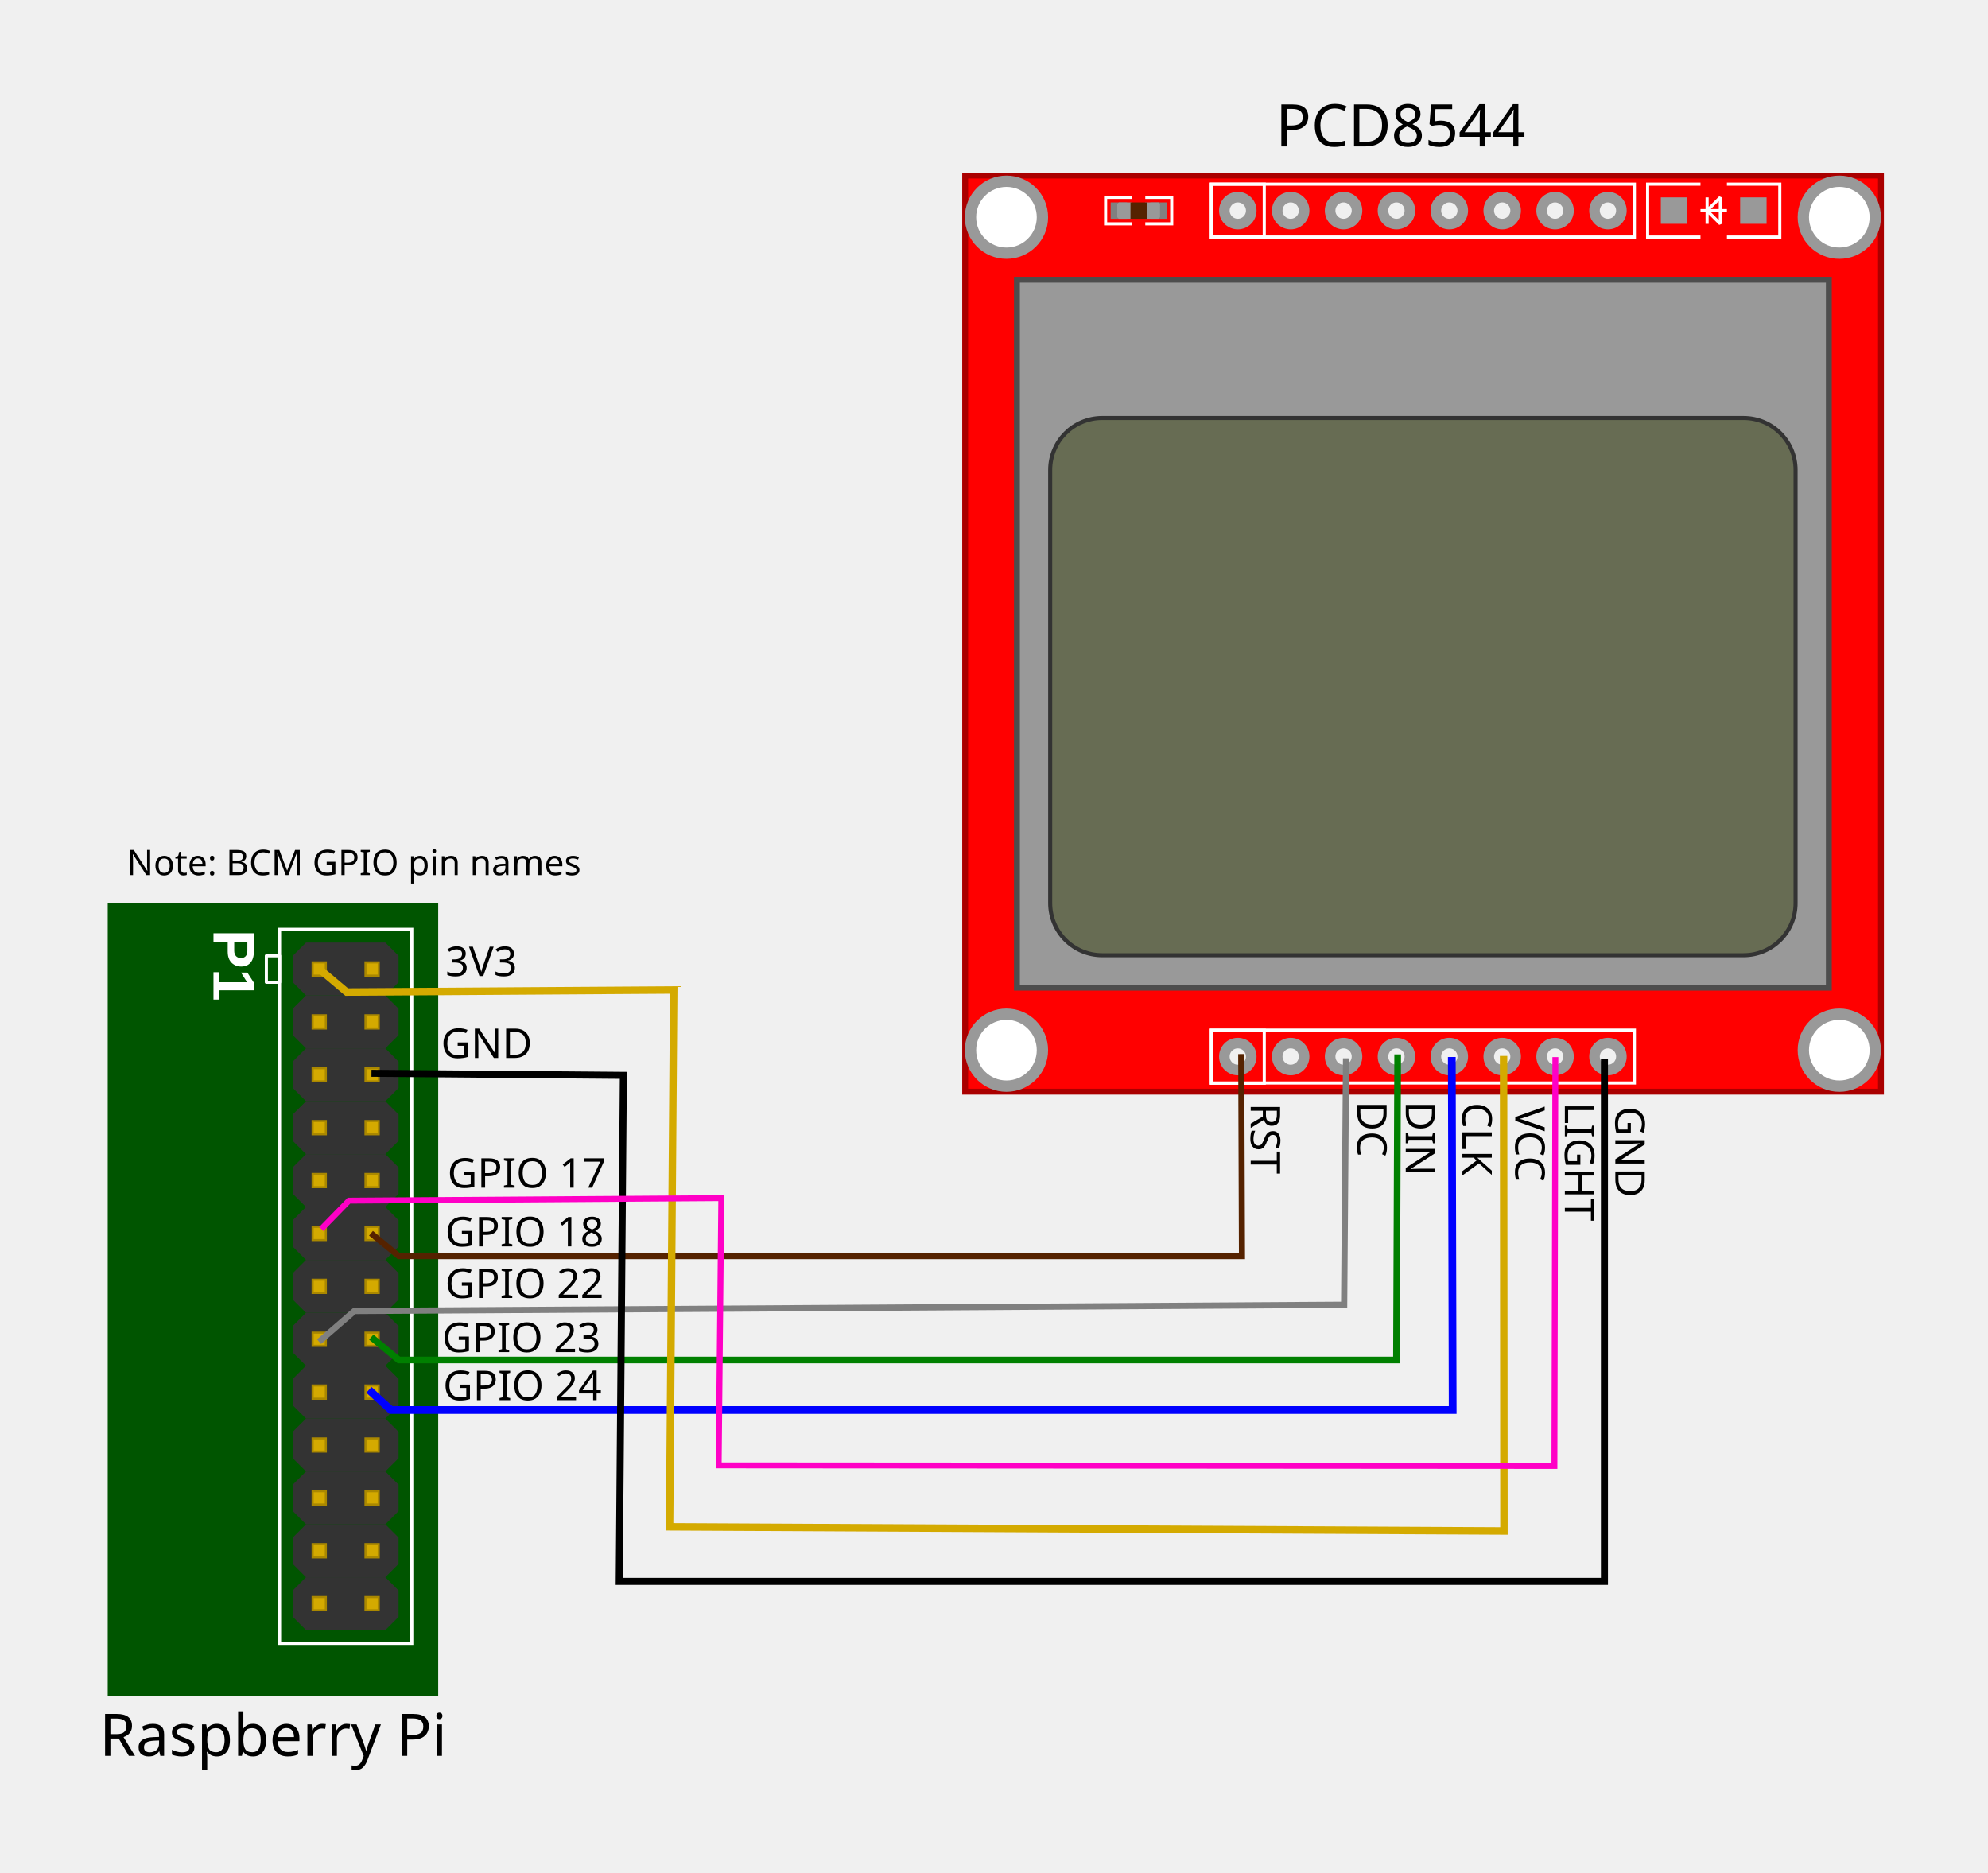
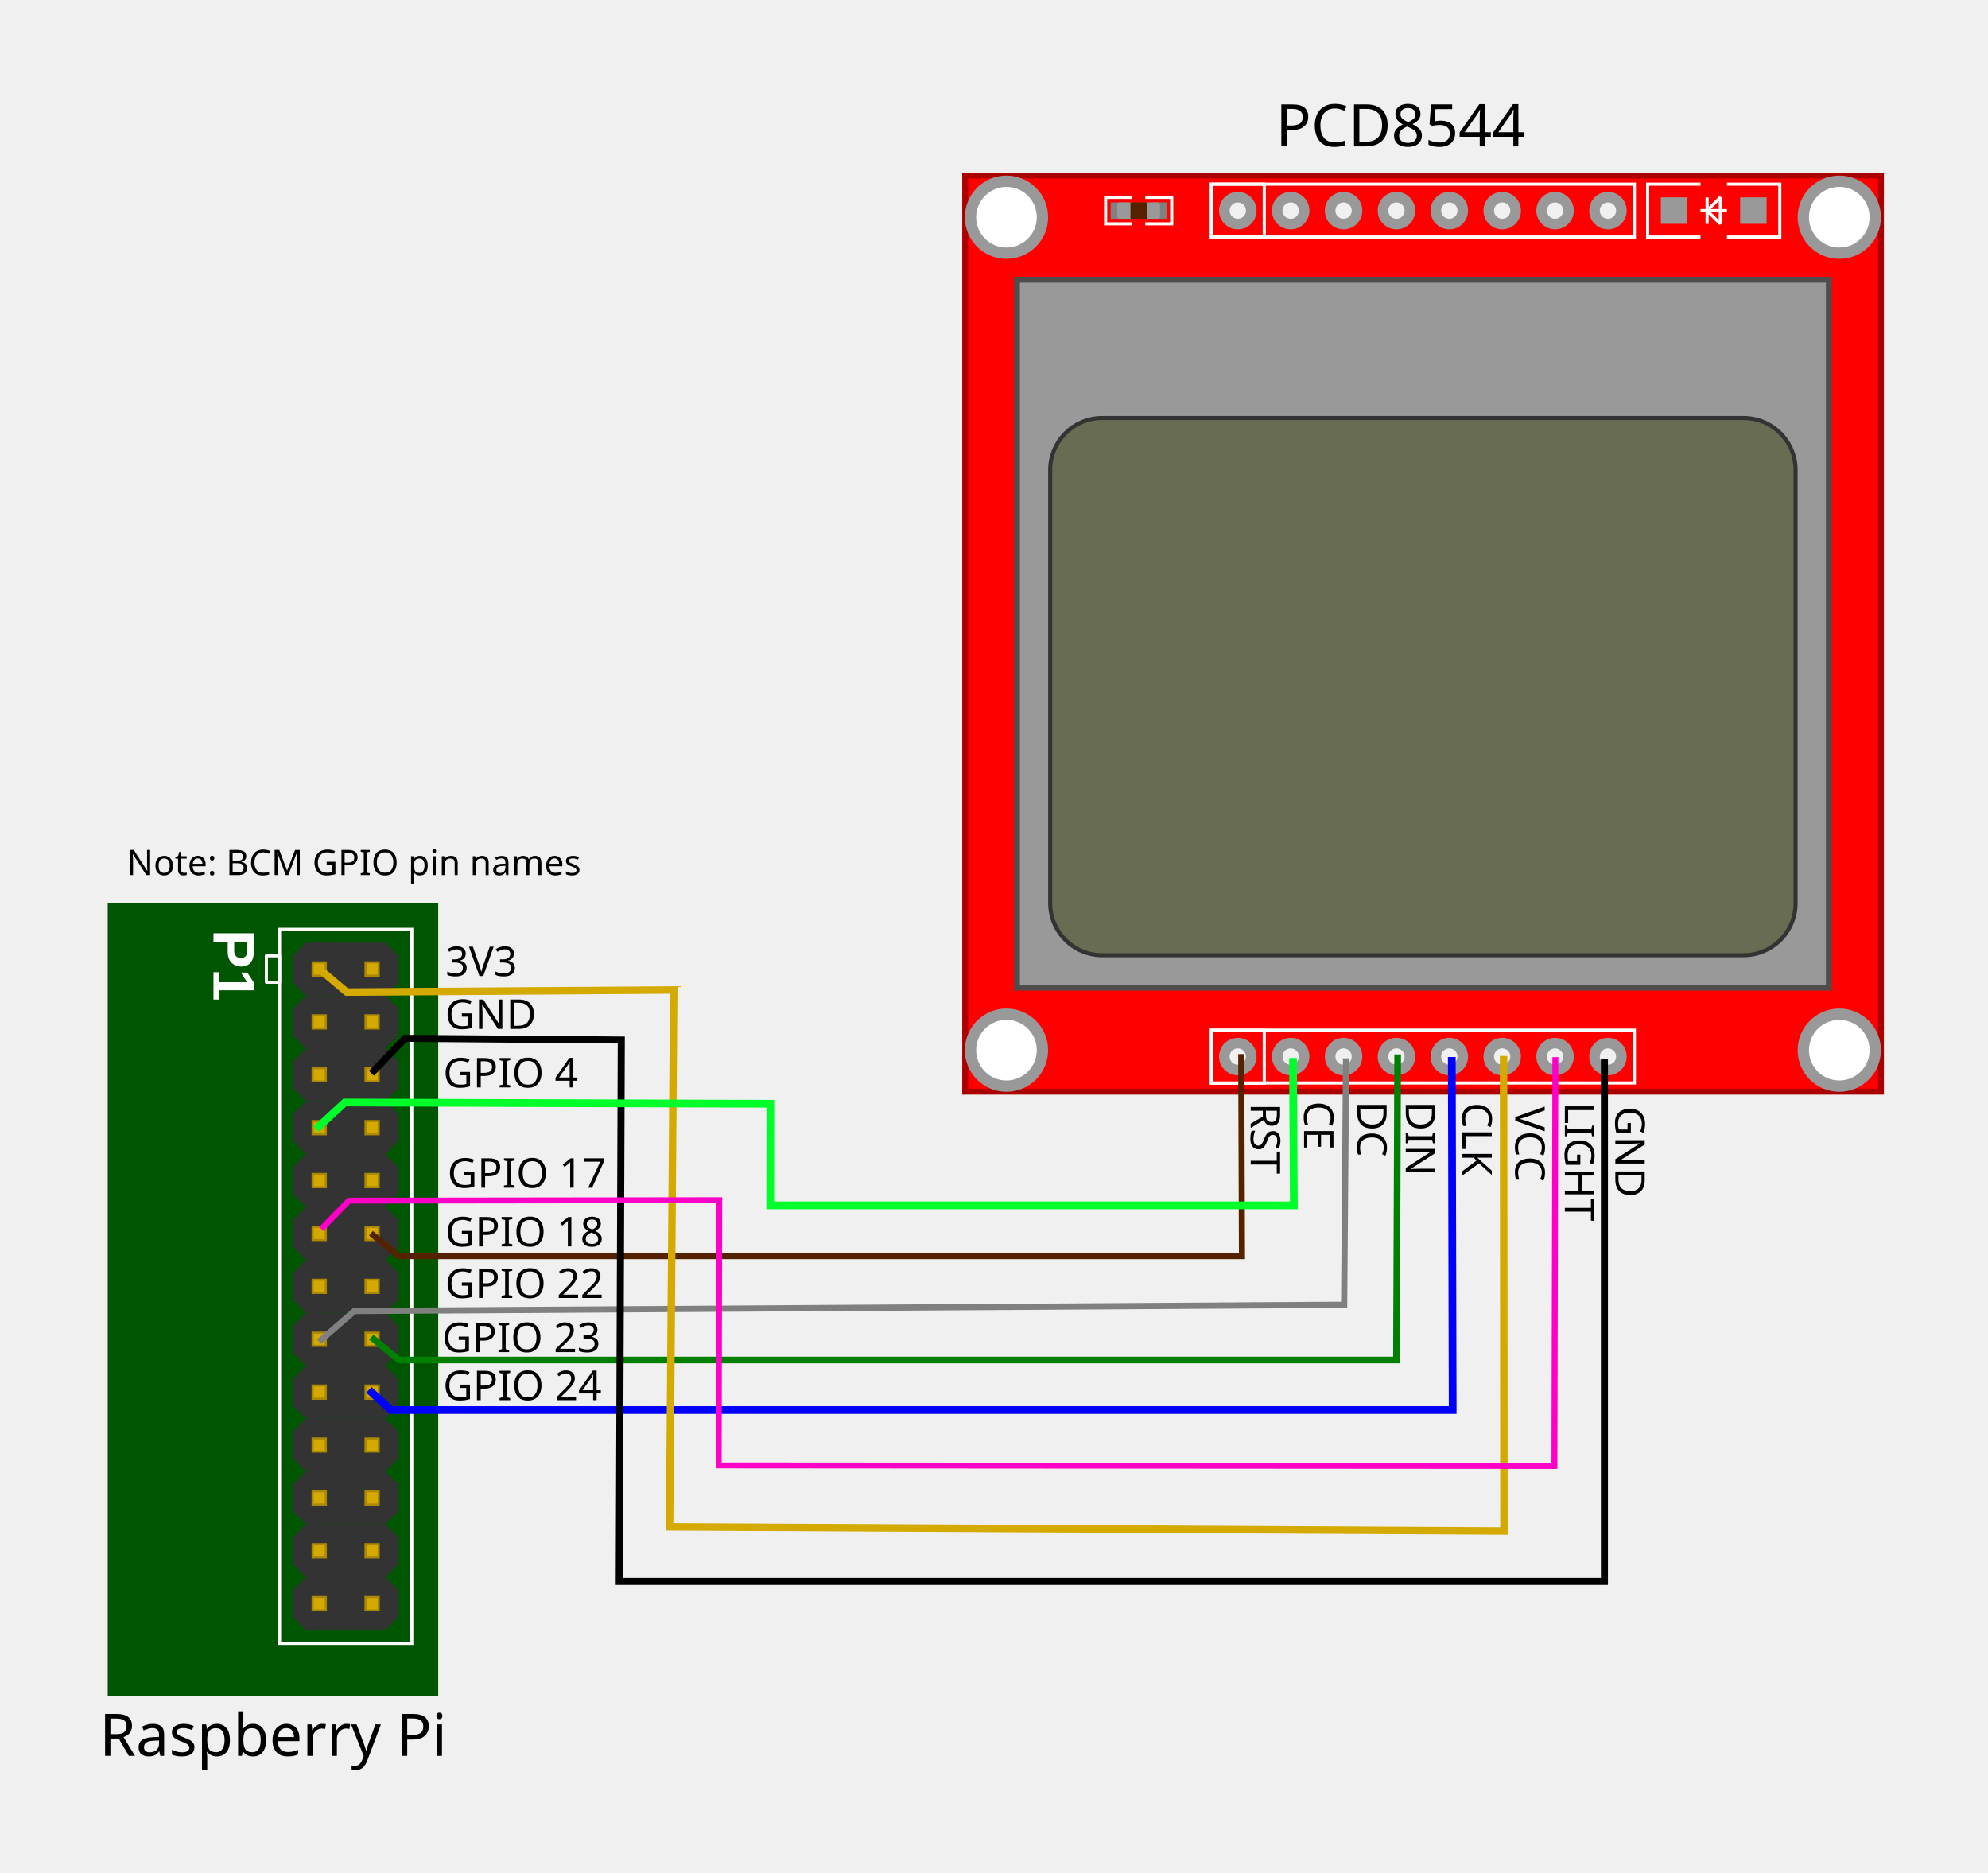
<svg xmlns="http://www.w3.org/2000/svg" version="1.1" id="svg2" height="318.627" width="338.364">
  <defs id="defs4" />
  <g id="layer1" transform="translate(-82.91509,102.5415)">
    <text xml:space="preserve" style="font-size:40px;font-style:normal;font-variant:normal;font-weight:normal;font-stretch:normal;line-height:125%;letter-spacing:0px;word-spacing:0px;fill:#000000;fill-opacity:1;stroke:none;font-family:Arial Unicode MS;-inkscape-font-specification:Arial Unicode MS" x="85.775" y="-340.825" id="text4442" transform="matrix(0,1,-1,0,0,0)">
      <tspan id="tspan4444" x="85.775" y="-340.825" style="font-size:7px">VCC</tspan>
    </text>
    <text xml:space="preserve" style="font-size:40px;font-style:normal;font-variant:normal;font-weight:normal;font-stretch:normal;line-height:125%;letter-spacing:0px;word-spacing:0px;fill:#000000;fill-opacity:1;stroke:none;font-family:Arial Unicode MS;-inkscape-font-specification:Arial Unicode MS" x="85.721" y="-357.851" id="text4442-7" transform="matrix(0,1,-1,0,0,0)">
      <tspan id="tspan4444-9" x="85.721" y="-357.851" style="font-size:7px">GND</tspan>
    </text>
    <text xml:space="preserve" style="font-size:40px;font-style:normal;font-variant:normal;font-weight:normal;font-stretch:normal;line-height:125%;letter-spacing:0px;word-spacing:0px;fill:#000000;fill-opacity:1;stroke:none;font-family:Arial Unicode MS;-inkscape-font-specification:Arial Unicode MS" x="85.061" y="-349.258" id="text4442-7-5" transform="matrix(0,1,-1,0,0,0)">
      <tspan id="tspan4444-9-4" x="85.061" y="-349.258" style="font-size:7px">LIGHT</tspan>
    </text>
    <text xml:space="preserve" style="font-size:40px;font-style:normal;font-variant:normal;font-weight:normal;font-stretch:normal;line-height:125%;letter-spacing:0px;word-spacing:0px;fill:#000000;fill-opacity:1;stroke:none;font-family:Arial Unicode MS;-inkscape-font-specification:Arial Unicode MS" x="85.169" y="-295.791" id="text4442-7-5-3" transform="matrix(0,1,-1,0,0,0)">
      <tspan id="tspan4444-9-4-1" x="85.169" y="-295.791" style="font-size:7px">RST</tspan>
    </text>
    <text xml:space="preserve" style="font-size:40px;font-style:normal;font-variant:normal;font-weight:normal;font-stretch:normal;line-height:125%;letter-spacing:0px;word-spacing:0px;fill:#000000;fill-opacity:1;stroke:none;font-family:Arial Unicode MS;-inkscape-font-specification:Arial Unicode MS" x="84.815" y="-313.923" id="text4442-7-5-3-2" transform="matrix(0,1,-1,0,0,0)">
      <tspan id="tspan4444-9-4-1-3" x="84.815" y="-313.923" style="font-size:7px">DC</tspan>
    </text>
    <text xml:space="preserve" style="font-size:40px;font-style:normal;font-variant:normal;font-weight:normal;font-stretch:normal;line-height:125%;letter-spacing:0px;word-spacing:0px;fill:#000000;fill-opacity:1;stroke:none;font-family:Arial Unicode MS;-inkscape-font-specification:Arial Unicode MS" x="84.815" y="-322.176" id="text4442-7-5-3-2-3" transform="matrix(0,1,-1,0,0,0)">
      <tspan id="tspan4444-9-4-1-3-4" x="84.815" y="-322.176" style="font-size:7px">DIN</tspan>
    </text>
    <text xml:space="preserve" style="font-size:40px;font-style:normal;font-variant:normal;font-weight:normal;font-stretch:normal;line-height:125%;letter-spacing:0px;word-spacing:0px;fill:#000000;fill-opacity:1;stroke:none;font-family:Arial Unicode MS;-inkscape-font-specification:Arial Unicode MS" x="85.061" y="-331.82" id="text4442-7-5-3-2-3-1" transform="matrix(0,1,-1,0,0,0)">
      <tspan x="85.061" y="-331.82" style="font-size:7px" id="tspan4572">CLK</tspan>
    </text>
    <g id="g3965" transform="translate(-51.75,6.75)">
      <rect transform="matrix(0,1,-1,0,0,0)" y="-209.25" x="44.362" height="56.25" width="135" id="rect3072" style="fill:#005500;fill-opacity:1;stroke:none" />
      <g id="g4515" transform="matrix(0,1,-1,0,346.4978,68.43586)">
        <path style="fill:#333333;fill-opacity:1;stroke:none" d="m 90.676,146.248 2.25,-2.25 4.5,0 2.25,2.25 0,13.5 -2.25,2.25 -4.5,0 -2.25,-2.25 z" id="rect3022-2" />
        <rect style="fill:#d4aa00;fill-opacity:1;stroke:#aa8800;stroke-width:0.354;stroke-miterlimit:4;stroke-dasharray:none" id="rect3045" width="2.25" height="2.25" x="94.051" y="147.373" />
        <rect style="fill:#d4aa00;fill-opacity:1;stroke:#aa8800;stroke-width:0.354;stroke-miterlimit:4;stroke-dasharray:none;display:inline" id="rect3045-3" width="2.25" height="2.25" x="94.051" y="156.373" />
        <path style="fill:#333333;fill-opacity:1;stroke:none" d="m 81.676,146.248 2.25,-2.25 4.5,0 2.25,2.25 0,13.5 -2.25,2.25 -4.5,0 -2.25,-2.25 z" id="rect3022-2-5" />
        <rect style="fill:#d4aa00;fill-opacity:1;stroke:#aa8800;stroke-width:0.354;stroke-miterlimit:4;stroke-dasharray:none" id="rect3045-76" width="2.25" height="2.25" x="85.051" y="147.373" />
        <rect style="fill:#d4aa00;fill-opacity:1;stroke:#aa8800;stroke-width:0.354;stroke-miterlimit:4;stroke-dasharray:none;display:inline" id="rect3045-3-1" width="2.25" height="2.25" x="85.051" y="156.373" />
        <path style="fill:#333333;fill-opacity:1;stroke:none" d="m 72.676,146.248 2.25,-2.25 4.5,0 2.25,2.25 0,13.5 -2.25,2.25 -4.5,0 -2.25,-2.25 z" id="rect3022-2-8" />
        <rect style="fill:#d4aa00;fill-opacity:1;stroke:#aa8800;stroke-width:0.354;stroke-miterlimit:4;stroke-dasharray:none" id="rect3045-92" width="2.25" height="2.25" x="76.051" y="147.373" />
        <rect style="fill:#d4aa00;fill-opacity:1;stroke:#aa8800;stroke-width:0.354;stroke-miterlimit:4;stroke-dasharray:none;display:inline" id="rect3045-3-7" width="2.25" height="2.25" x="76.051" y="156.373" />
        <path style="fill:#333333;fill-opacity:1;stroke:none" d="m 63.676,146.248 2.25,-2.25 4.5,0 2.25,2.25 0,13.5 -2.25,2.25 -4.5,0 -2.25,-2.25 z" id="rect3022-2-5-9" />
        <rect style="fill:#d4aa00;fill-opacity:1;stroke:#aa8800;stroke-width:0.354;stroke-miterlimit:4;stroke-dasharray:none" id="rect3045-76-5" width="2.25" height="2.25" x="67.051" y="147.373" />
        <rect style="fill:#d4aa00;fill-opacity:1;stroke:#aa8800;stroke-width:0.354;stroke-miterlimit:4;stroke-dasharray:none;display:inline" id="rect3045-3-1-4" width="2.25" height="2.25" x="67.051" y="156.373" />
        <path style="fill:#333333;fill-opacity:1;stroke:none" d="m 54.676,146.248 2.25,-2.25 4.5,0 2.25,2.25 0,13.5 -2.25,2.25 -4.5,0 -2.25,-2.25 z" id="rect3022-2-8-3" />
        <rect style="fill:#d4aa00;fill-opacity:1;stroke:#aa8800;stroke-width:0.354;stroke-miterlimit:4;stroke-dasharray:none" id="rect3045-92-1" width="2.25" height="2.25" x="58.051" y="147.373" />
        <rect style="fill:#d4aa00;fill-opacity:1;stroke:#aa8800;stroke-width:0.354;stroke-miterlimit:4;stroke-dasharray:none;display:inline" id="rect3045-3-7-2" width="2.25" height="2.25" x="58.051" y="156.373" />
        <path style="fill:#333333;fill-opacity:1;stroke:none" d="m 45.676,146.248 2.25,-2.25 4.5,0 2.25,2.25 0,13.5 -2.25,2.25 -4.5,0 -2.25,-2.25 z" id="rect3022-2-5-9-3" />
        <rect style="fill:#d4aa00;fill-opacity:1;stroke:#aa8800;stroke-width:0.354;stroke-miterlimit:4;stroke-dasharray:none" id="rect3045-76-5-3" width="2.25" height="2.25" x="49.051" y="147.373" />
        <rect style="fill:#d4aa00;fill-opacity:1;stroke:#aa8800;stroke-width:0.354;stroke-miterlimit:4;stroke-dasharray:none;display:inline" id="rect3045-3-1-4-4" width="2.25" height="2.25" x="49.051" y="156.373" />
        <path style="fill:#333333;fill-opacity:1;stroke:none" d="m 36.676,146.248 2.25,-2.25 4.5,0 2.25,2.25 0,13.5 -2.25,2.25 -4.5,0 -2.25,-2.25 z" id="rect3022-2-1" />
        <rect style="fill:#d4aa00;fill-opacity:1;stroke:#aa8800;stroke-width:0.354;stroke-miterlimit:4;stroke-dasharray:none" id="rect3045-13" width="2.25" height="2.25" x="40.051" y="147.373" />
        <rect style="fill:#d4aa00;fill-opacity:1;stroke:#aa8800;stroke-width:0.354;stroke-miterlimit:4;stroke-dasharray:none;display:inline" id="rect3045-3-8" width="2.25" height="2.25" x="40.051" y="156.373" />
        <path style="fill:#333333;fill-opacity:1;stroke:none" d="m 27.676,146.248 2.25,-2.25 4.5,0 2.25,2.25 0,13.5 -2.25,2.25 -4.5,0 -2.25,-2.25 z" id="rect3022-2-5-7" />
        <rect style="fill:#d4aa00;fill-opacity:1;stroke:#aa8800;stroke-width:0.354;stroke-miterlimit:4;stroke-dasharray:none" id="rect3045-76-4" width="2.25" height="2.25" x="31.051" y="147.373" />
        <rect style="fill:#d4aa00;fill-opacity:1;stroke:#aa8800;stroke-width:0.354;stroke-miterlimit:4;stroke-dasharray:none;display:inline" id="rect3045-3-1-2" width="2.25" height="2.25" x="31.051" y="156.373" />
        <path style="fill:#333333;fill-opacity:1;stroke:none" d="m 18.676,146.248 2.25,-2.25 4.5,0 2.25,2.25 0,13.5 -2.25,2.25 -4.5,0 -2.25,-2.25 z" id="rect3022-2-8-7" />
        <rect style="fill:#d4aa00;fill-opacity:1;stroke:#aa8800;stroke-width:0.354;stroke-miterlimit:4;stroke-dasharray:none" id="rect3045-92-7" width="2.25" height="2.25" x="22.051" y="147.373" />
        <rect style="fill:#d4aa00;fill-opacity:1;stroke:#aa8800;stroke-width:0.354;stroke-miterlimit:4;stroke-dasharray:none;display:inline" id="rect3045-3-7-9" width="2.25" height="2.25" x="22.051" y="156.373" />
        <path style="fill:#333333;fill-opacity:1;stroke:none" d="m 9.676,146.248 2.25,-2.25 4.5,0 2.25,2.25 0,13.5 -2.25,2.25 -4.5,0 -2.25,-2.25 z" id="rect3022-2-5-9-31" />
        <rect style="fill:#d4aa00;fill-opacity:1;stroke:#aa8800;stroke-width:0.354;stroke-miterlimit:4;stroke-dasharray:none" id="rect3045-76-5-9" width="2.25" height="2.25" x="13.051" y="147.373" />
        <rect style="fill:#d4aa00;fill-opacity:1;stroke:#aa8800;stroke-width:0.354;stroke-miterlimit:4;stroke-dasharray:none;display:inline" id="rect3045-3-1-4-8" width="2.25" height="2.25" x="13.051" y="156.373" />
        <path style="fill:#333333;fill-opacity:1;stroke:none" d="m 0.676,146.248 2.25,-2.25 4.5,0 2.25,2.25 0,13.5 -2.25,2.25 -4.5,0 -2.25,-2.25 z" id="rect3022-2-8-3-6" />
        <rect style="fill:#d4aa00;fill-opacity:1;stroke:#aa8800;stroke-width:0.354;stroke-miterlimit:4;stroke-dasharray:none" id="rect3045-92-1-5" width="2.25" height="2.25" x="4.051" y="147.373" />
        <rect style="fill:#d4aa00;fill-opacity:1;stroke:#aa8800;stroke-width:0.354;stroke-miterlimit:4;stroke-dasharray:none;display:inline" id="rect3045-3-7-2-0" width="2.25" height="2.25" x="4.051" y="156.373" />
        <path style="fill:#333333;fill-opacity:1;stroke:none" d="m -8.324,146.248 2.25,-2.25 4.5,0 2.25,2.25 0,13.5 -2.25,2.25 -4.5,0 -2.25,-2.25 z" id="rect3022-2-5-9-3-2" />
        <rect style="fill:#d4aa00;fill-opacity:1;stroke:#aa8800;stroke-width:0.354;stroke-miterlimit:4;stroke-dasharray:none" id="rect3045-76-5-3-8" width="2.25" height="2.25" x="-4.949" y="147.373" />
        <rect style="fill:#d4aa00;fill-opacity:1;stroke:#aa8800;stroke-width:0.354;stroke-miterlimit:4;stroke-dasharray:none;display:inline" id="rect3045-3-1-4-4-6" width="2.25" height="2.25" x="-4.949" y="156.373" />
        <path style="fill:#333333;fill-opacity:1;stroke:none" d="m -17.324,146.248 2.25,-2.25 4.5,0 2.25,2.25 0,13.5 -2.25,2.25 -4.5,0 -2.25,-2.25 z" id="rect3022-2-5-9-3-2-2" />
        <rect style="fill:#d4aa00;fill-opacity:1;stroke:#aa8800;stroke-width:0.354;stroke-miterlimit:4;stroke-dasharray:none" id="rect3045-76-5-3-8-4" width="2.25" height="2.25" x="-13.949" y="147.373" />
        <rect style="fill:#d4aa00;fill-opacity:1;stroke:#aa8800;stroke-width:0.354;stroke-miterlimit:4;stroke-dasharray:none;display:inline" id="rect3045-3-1-4-4-6-8" width="2.25" height="2.25" x="-13.949" y="156.373" />
      </g>
      <rect y="48.862" x="182.25" height="121.5" width="22.5" id="rect3078" style="fill:none;stroke:#ffffff;stroke-width:0.531;stroke-miterlimit:4;stroke-dasharray:none" />
      <rect y="53.362" x="180" height="4.5" width="2.25" id="rect3848" style="fill:none;stroke:#ffffff;stroke-width:0.531;stroke-linecap:round;stroke-linejoin:round;stroke-miterlimit:4;stroke-opacity:1;stroke-dasharray:none;stroke-dashoffset:0" />
      <text transform="matrix(0,1,-1,0,0,0)" id="text3850" y="-171" x="48.862" style="font-size:40px;font-style:normal;font-variant:normal;font-weight:normal;font-stretch:normal;line-height:125%;letter-spacing:0px;word-spacing:0px;fill:#ffffff;fill-opacity:1;stroke:none;font-family:Arial Unicode MS;-inkscape-font-specification:Arial Unicode MS" xml:space="preserve">
        <tspan style="font-size:10px;font-style:normal;font-variant:normal;font-weight:bold;font-stretch:normal;font-family:Arial;-inkscape-font-specification:Arial Bold" y="-171" x="48.862" id="tspan3852">P1</tspan>
      </text>
    </g>
    <g id="g4368" transform="translate(32.59375,-113.3125)">
      <path id="rect3963" d="m 214.594,40.643 0,155.906 155.875,0 0,-155.906 -155.875,0 z m 7.062,0.969 c 3.381,0 6.125,2.744 6.125,6.125 0,3.381 -2.744,6.125 -6.125,6.125 -3.381,0 -6.125,-2.744 -6.125,-6.125 0,-3.381 2.744,-6.125 6.125,-6.125 z m 141.75,0 c 3.381,0 6.125,2.744 6.125,6.125 0,3.381 -2.744,6.125 -6.125,6.125 -3.381,0 -6.125,-2.744 -6.125,-6.125 0,-3.381 2.744,-6.125 6.125,-6.125 z m -102.375,2.688 c 1.264,0 2.281,1.049 2.281,2.312 0,1.264 -1.018,2.281 -2.281,2.281 -1.264,0 -2.281,-1.018 -2.281,-2.281 0,-1.264 1.018,-2.312 2.281,-2.312 z m 9,0 c 1.264,0 2.281,1.049 2.281,2.312 0,1.264 -1.018,2.281 -2.281,2.281 -1.264,0 -2.281,-1.018 -2.281,-2.281 0,-1.264 1.018,-2.312 2.281,-2.312 z m 9,0 c 1.264,0 2.281,1.049 2.281,2.312 0,1.264 -1.018,2.281 -2.281,2.281 -1.264,0 -2.281,-1.018 -2.281,-2.281 0,-1.264 1.018,-2.312 2.281,-2.312 z m 9,0 c 1.264,0 2.281,1.049 2.281,2.312 0,1.264 -1.018,2.281 -2.281,2.281 -1.264,0 -2.281,-1.018 -2.281,-2.281 0,-1.264 1.018,-2.312 2.281,-2.312 z m 9,0 c 1.264,0 2.281,1.049 2.281,2.312 0,1.264 -1.018,2.281 -2.281,2.281 -1.264,0 -2.281,-1.018 -2.281,-2.281 0,-1.264 1.018,-2.312 2.281,-2.312 z m 9,0 c 1.264,0 2.281,1.049 2.281,2.312 0,1.264 -1.018,2.281 -2.281,2.281 -1.264,0 -2.281,-1.018 -2.281,-2.281 0,-1.264 1.018,-2.312 2.281,-2.312 z m 9,0 c 1.264,0 2.281,1.049 2.281,2.312 0,1.264 -1.018,2.281 -2.281,2.281 -1.264,0 -2.281,-1.018 -2.281,-2.281 0,-1.264 1.018,-2.312 2.281,-2.312 z m 9,0 c 1.264,0 2.281,1.049 2.281,2.312 0,1.264 -1.018,2.281 -2.281,2.281 -1.264,0 -2.281,-1.018 -2.281,-2.281 0,-1.264 1.018,-2.312 2.281,-2.312 z m -102.375,139.062 c 3.381,0 6.125,2.744 6.125,6.125 0,3.381 -2.744,6.125 -6.125,6.125 -3.381,0 -6.125,-2.744 -6.125,-6.125 0,-3.381 2.744,-6.125 6.125,-6.125 z m 141.75,0 c 3.381,0 6.125,2.744 6.125,6.125 0,3.381 -2.744,6.125 -6.125,6.125 -3.381,0 -6.125,-2.744 -6.125,-6.125 0,-3.381 2.744,-6.125 6.125,-6.125 z m -102.375,4.906 c 1.264,0 2.281,1.018 2.281,2.281 0,1.264 -1.018,2.312 -2.281,2.312 -1.264,0 -2.281,-1.049 -2.281,-2.312 0,-1.264 1.018,-2.281 2.281,-2.281 z m 9,0 c 1.264,0 2.281,1.018 2.281,2.281 0,1.264 -1.018,2.312 -2.281,2.312 -1.264,0 -2.281,-1.049 -2.281,-2.312 0,-1.264 1.018,-2.281 2.281,-2.281 z m 9,0 c 1.264,0 2.281,1.018 2.281,2.281 0,1.264 -1.018,2.312 -2.281,2.312 -1.264,0 -2.281,-1.049 -2.281,-2.312 0,-1.264 1.018,-2.281 2.281,-2.281 z m 9,0 c 1.264,0 2.281,1.018 2.281,2.281 0,1.264 -1.018,2.312 -2.281,2.312 -1.264,0 -2.281,-1.049 -2.281,-2.312 0,-1.264 1.018,-2.281 2.281,-2.281 z m 9,0 c 1.264,0 2.281,1.018 2.281,2.281 0,1.264 -1.018,2.312 -2.281,2.312 -1.264,0 -2.281,-1.049 -2.281,-2.312 0,-1.264 1.018,-2.281 2.281,-2.281 z m 9,0 c 1.264,0 2.281,1.018 2.281,2.281 0,1.264 -1.018,2.312 -2.281,2.312 -1.264,0 -2.281,-1.049 -2.281,-2.312 0,-1.264 1.018,-2.281 2.281,-2.281 z m 9,0 c 1.264,0 2.281,1.018 2.281,2.281 0,1.264 -1.018,2.312 -2.281,2.312 -1.264,0 -2.281,-1.049 -2.281,-2.312 0,-1.264 1.018,-2.281 2.281,-2.281 z m 9,0 c 1.264,0 2.281,1.018 2.281,2.281 0,1.264 -1.018,2.312 -2.281,2.312 -1.264,0 -2.281,-1.049 -2.281,-2.312 0,-1.264 1.018,-2.281 2.281,-2.281 z" style="fill:#ff0000;stroke:#aa0000" />
      <path transform="matrix(1.016949,0,0,1.016949,0.1525559,-5.366311)" d="m 258.75,51.112 c 0,1.243 -1.007,2.25 -2.25,2.25 -1.243,0 -2.25,-1.007 -2.25,-2.25 0,-1.243 1.007,-2.25 2.25,-2.25 1.243,0 2.25,1.007 2.25,2.25 z" id="path3858" style="fill:none;stroke:#999999;stroke-width:1.772;stroke-linecap:round;stroke-linejoin:round;stroke-miterlimit:4;stroke-opacity:1;stroke-dasharray:none;stroke-dashoffset:0" />
      <path transform="matrix(1.016949,0,0,1.016949,9.152556,-5.366311)" d="m 258.75,51.112 c 0,1.243 -1.007,2.25 -2.25,2.25 -1.243,0 -2.25,-1.007 -2.25,-2.25 0,-1.243 1.007,-2.25 2.25,-2.25 1.243,0 2.25,1.007 2.25,2.25 z" id="path3858-7" style="fill:none;stroke:#999999;stroke-width:1.772;stroke-linecap:round;stroke-linejoin:round;stroke-miterlimit:4;stroke-opacity:1;stroke-dasharray:none;stroke-dashoffset:0" />
      <path transform="matrix(1.016949,0,0,1.016949,18.15256,-5.366311)" d="m 258.75,51.112 c 0,1.243 -1.007,2.25 -2.25,2.25 -1.243,0 -2.25,-1.007 -2.25,-2.25 0,-1.243 1.007,-2.25 2.25,-2.25 1.243,0 2.25,1.007 2.25,2.25 z" id="path3858-7-4" style="fill:none;stroke:#999999;stroke-width:1.772;stroke-linecap:round;stroke-linejoin:round;stroke-miterlimit:4;stroke-opacity:1;stroke-dasharray:none;stroke-dashoffset:0" />
      <path transform="matrix(1.016949,0,0,1.016949,27.15256,-5.366311)" d="m 258.75,51.112 c 0,1.243 -1.007,2.25 -2.25,2.25 -1.243,0 -2.25,-1.007 -2.25,-2.25 0,-1.243 1.007,-2.25 2.25,-2.25 1.243,0 2.25,1.007 2.25,2.25 z" id="path3858-7-0" style="fill:none;stroke:#999999;stroke-width:1.772;stroke-linecap:round;stroke-linejoin:round;stroke-miterlimit:4;stroke-opacity:1;stroke-dasharray:none;stroke-dashoffset:0" />
      <path transform="matrix(1.016949,0,0,1.016949,36.15256,-5.366311)" d="m 258.75,51.112 c 0,1.243 -1.007,2.25 -2.25,2.25 -1.243,0 -2.25,-1.007 -2.25,-2.25 0,-1.243 1.007,-2.25 2.25,-2.25 1.243,0 2.25,1.007 2.25,2.25 z" id="path3858-9" style="fill:none;stroke:#999999;stroke-width:1.772;stroke-linecap:round;stroke-linejoin:round;stroke-miterlimit:4;stroke-opacity:1;stroke-dasharray:none;stroke-dashoffset:0" />
      <path transform="matrix(1.016949,0,0,1.016949,45.15256,-5.366311)" d="m 258.75,51.112 c 0,1.243 -1.007,2.25 -2.25,2.25 -1.243,0 -2.25,-1.007 -2.25,-2.25 0,-1.243 1.007,-2.25 2.25,-2.25 1.243,0 2.25,1.007 2.25,2.25 z" id="path3858-7-48" style="fill:none;stroke:#999999;stroke-width:1.772;stroke-linecap:round;stroke-linejoin:round;stroke-miterlimit:4;stroke-opacity:1;stroke-dasharray:none;stroke-dashoffset:0" />
      <path transform="matrix(1.016949,0,0,1.016949,54.15256,-5.366311)" d="m 258.75,51.112 c 0,1.243 -1.007,2.25 -2.25,2.25 -1.243,0 -2.25,-1.007 -2.25,-2.25 0,-1.243 1.007,-2.25 2.25,-2.25 1.243,0 2.25,1.007 2.25,2.25 z" id="path3858-7-4-8" style="fill:none;stroke:#999999;stroke-width:1.772;stroke-linecap:round;stroke-linejoin:round;stroke-miterlimit:4;stroke-opacity:1;stroke-dasharray:none;stroke-dashoffset:0" />
      <path transform="matrix(1.016949,0,0,1.016949,63.15256,-5.366311)" d="m 258.75,51.112 c 0,1.243 -1.007,2.25 -2.25,2.25 -1.243,0 -2.25,-1.007 -2.25,-2.25 0,-1.243 1.007,-2.25 2.25,-2.25 1.243,0 2.25,1.007 2.25,2.25 z" id="path3858-7-0-2" style="fill:none;stroke:#999999;stroke-width:1.772;stroke-linecap:round;stroke-linejoin:round;stroke-miterlimit:4;stroke-opacity:1;stroke-dasharray:none;stroke-dashoffset:0" />
      <rect y="42.112" x="256.5" height="9" width="72" id="rect3959" style="fill:none;stroke:#ffffff;stroke-width:0.531;stroke-linecap:round;stroke-linejoin:miter;stroke-miterlimit:4;stroke-opacity:1;stroke-dasharray:none;stroke-dashoffset:0" />
      <rect y="42.112" x="256.5" height="9" width="9" id="rect3961" style="fill:none;stroke:#ffffff;stroke-width:0.531;stroke-linecap:round;stroke-linejoin:miter;stroke-miterlimit:4;stroke-opacity:1;stroke-dasharray:none;stroke-dashoffset:0" />
      <path transform="matrix(1.016949,0,0,1.016949,0.1525559,138.5956)" d="m 258.75,51.112 c 0,1.243 -1.007,2.25 -2.25,2.25 -1.243,0 -2.25,-1.007 -2.25,-2.25 0,-1.243 1.007,-2.25 2.25,-2.25 1.243,0 2.25,1.007 2.25,2.25 z" id="path3858-4" style="fill:none;stroke:#999999;stroke-width:1.772;stroke-linecap:round;stroke-linejoin:round;stroke-miterlimit:4;stroke-opacity:1;stroke-dasharray:none;stroke-dashoffset:0" />
      <path transform="matrix(1.016949,0,0,1.016949,9.152556,138.5956)" d="m 258.75,51.112 c 0,1.243 -1.007,2.25 -2.25,2.25 -1.243,0 -2.25,-1.007 -2.25,-2.25 0,-1.243 1.007,-2.25 2.25,-2.25 1.243,0 2.25,1.007 2.25,2.25 z" id="path3858-7-5" style="fill:none;stroke:#999999;stroke-width:1.772;stroke-linecap:round;stroke-linejoin:round;stroke-miterlimit:4;stroke-opacity:1;stroke-dasharray:none;stroke-dashoffset:0" />
      <path transform="matrix(1.016949,0,0,1.016949,18.15256,138.5956)" d="m 258.75,51.112 c 0,1.243 -1.007,2.25 -2.25,2.25 -1.243,0 -2.25,-1.007 -2.25,-2.25 0,-1.243 1.007,-2.25 2.25,-2.25 1.243,0 2.25,1.007 2.25,2.25 z" id="path3858-7-4-5" style="fill:none;stroke:#999999;stroke-width:1.772;stroke-linecap:round;stroke-linejoin:round;stroke-miterlimit:4;stroke-opacity:1;stroke-dasharray:none;stroke-dashoffset:0" />
      <path transform="matrix(1.016949,0,0,1.016949,27.15256,138.5956)" d="m 258.75,51.112 c 0,1.243 -1.007,2.25 -2.25,2.25 -1.243,0 -2.25,-1.007 -2.25,-2.25 0,-1.243 1.007,-2.25 2.25,-2.25 1.243,0 2.25,1.007 2.25,2.25 z" id="path3858-7-0-1" style="fill:none;stroke:#999999;stroke-width:1.772;stroke-linecap:round;stroke-linejoin:round;stroke-miterlimit:4;stroke-opacity:1;stroke-dasharray:none;stroke-dashoffset:0" />
      <path transform="matrix(1.016949,0,0,1.016949,36.15256,138.5956)" d="m 258.75,51.112 c 0,1.243 -1.007,2.25 -2.25,2.25 -1.243,0 -2.25,-1.007 -2.25,-2.25 0,-1.243 1.007,-2.25 2.25,-2.25 1.243,0 2.25,1.007 2.25,2.25 z" id="path3858-9-7" style="fill:none;stroke:#999999;stroke-width:1.772;stroke-linecap:round;stroke-linejoin:round;stroke-miterlimit:4;stroke-opacity:1;stroke-dasharray:none;stroke-dashoffset:0" />
      <path transform="matrix(1.016949,0,0,1.016949,45.15256,138.5956)" d="m 258.75,51.112 c 0,1.243 -1.007,2.25 -2.25,2.25 -1.243,0 -2.25,-1.007 -2.25,-2.25 0,-1.243 1.007,-2.25 2.25,-2.25 1.243,0 2.25,1.007 2.25,2.25 z" id="path3858-7-48-1" style="fill:none;stroke:#999999;stroke-width:1.772;stroke-linecap:round;stroke-linejoin:round;stroke-miterlimit:4;stroke-opacity:1;stroke-dasharray:none;stroke-dashoffset:0" />
      <path transform="matrix(1.016949,0,0,1.016949,54.15256,138.5956)" d="m 258.75,51.112 c 0,1.243 -1.007,2.25 -2.25,2.25 -1.243,0 -2.25,-1.007 -2.25,-2.25 0,-1.243 1.007,-2.25 2.25,-2.25 1.243,0 2.25,1.007 2.25,2.25 z" id="path3858-7-4-8-1" style="fill:none;stroke:#999999;stroke-width:1.772;stroke-linecap:round;stroke-linejoin:round;stroke-miterlimit:4;stroke-opacity:1;stroke-dasharray:none;stroke-dashoffset:0" />
      <path transform="matrix(1.016949,0,0,1.016949,63.15256,138.5956)" d="m 258.75,51.112 c 0,1.243 -1.007,2.25 -2.25,2.25 -1.243,0 -2.25,-1.007 -2.25,-2.25 0,-1.243 1.007,-2.25 2.25,-2.25 1.243,0 2.25,1.007 2.25,2.25 z" id="path3858-7-0-2-5" style="fill:none;stroke:#999999;stroke-width:1.772;stroke-linecap:round;stroke-linejoin:round;stroke-miterlimit:4;stroke-opacity:1;stroke-dasharray:none;stroke-dashoffset:0" />
      <rect y="186.074" x="256.5" height="9" width="72" id="rect3959-2" style="fill:none;stroke:#ffffff;stroke-width:0.531;stroke-linecap:round;stroke-linejoin:miter;stroke-miterlimit:4;stroke-opacity:1;stroke-dasharray:none;stroke-dashoffset:0" />
      <rect y="186.112" x="256.5" height="9" width="9" id="rect3961-7" style="fill:none;stroke:#ffffff;stroke-width:0.531;stroke-linecap:round;stroke-linejoin:miter;stroke-miterlimit:4;stroke-opacity:1;stroke-dasharray:none;stroke-dashoffset:0" />
      <rect y="58.376" x="223.406" height="120.472" width="138.189" id="rect3963-6" style="fill:#999999;stroke:#4d4d4d" />
      <rect ry="8.858" rx="8.858" y="81.895" x="229.067" height="91.434" width="126.867" id="rect4075" style="fill:#676c53;fill-opacity:1;stroke:#333333;stroke-width:0.691;stroke-linecap:round;stroke-linejoin:miter;stroke-miterlimit:4;stroke-opacity:1;stroke-dasharray:none;stroke-dashoffset:0" />
      <path transform="matrix(0.6802721,0,0,0.6802721,62.44132,34.39556)" d="m 243,19.612 c 0,4.971 -4.029,9 -9,9 -4.971,0 -9,-4.029 -9,-9 0,-4.971 4.029,-9 9,-9 4.971,0 9,4.029 9,9 z" id="path4130-1" style="fill:#ffffff;stroke:#999999;stroke-width:2.835;stroke-linecap:round;stroke-linejoin:miter;stroke-miterlimit:4;stroke-opacity:1;stroke-dasharray:none;stroke-dashoffset:0" />
      <path transform="matrix(0.6802721,0,0,0.6802721,204.1913,34.39556)" d="m 243,19.612 c 0,4.971 -4.029,9 -9,9 -4.971,0 -9,-4.029 -9,-9 0,-4.971 4.029,-9 9,-9 4.971,0 9,4.029 9,9 z" id="path4130-1-4" style="fill:#ffffff;stroke:#999999;stroke-width:2.835;stroke-linecap:round;stroke-linejoin:miter;stroke-miterlimit:4;stroke-opacity:1;stroke-dasharray:none;stroke-dashoffset:0" />
      <path transform="matrix(0.6802721,0,0,0.6802721,62.44132,176.1456)" d="m 243,19.612 c 0,4.971 -4.029,9 -9,9 -4.971,0 -9,-4.029 -9,-9 0,-4.971 4.029,-9 9,-9 4.971,0 9,4.029 9,9 z" id="path4130-1-2" style="fill:#ffffff;stroke:#999999;stroke-width:2.835;stroke-linecap:round;stroke-linejoin:miter;stroke-miterlimit:4;stroke-opacity:1;stroke-dasharray:none;stroke-dashoffset:0" />
      <path transform="matrix(0.6802721,0,0,0.6802721,204.1913,176.1456)" d="m 243,19.612 c 0,4.971 -4.029,9 -9,9 -4.971,0 -9,-4.029 -9,-9 0,-4.971 4.029,-9 9,-9 4.971,0 9,4.029 9,9 z" id="path4130-1-3" style="fill:#ffffff;stroke:#999999;stroke-width:2.835;stroke-linecap:round;stroke-linejoin:miter;stroke-miterlimit:4;stroke-opacity:1;stroke-dasharray:none;stroke-dashoffset:0" />
      <path id="path4231" d="m 339.75,42.112 -9,0 0,9 9,0" style="fill:none;stroke:#ffffff;stroke-width:0.531;stroke-linecap:butt;stroke-linejoin:miter;stroke-miterlimit:4;stroke-opacity:1;stroke-dasharray:none" />
      <path id="path4231-1" d="m 344.25,42.112 9,0 0,9 -9,0" style="fill:none;stroke:#ffffff;stroke-width:0.531;stroke-linecap:butt;stroke-linejoin:miter;stroke-miterlimit:4;stroke-opacity:1;stroke-dasharray:none" />
      <path d="m 343.125,44.362 -2.25,2.25 2.25,2.25 z m -2.25,0 0,4.5 m -1.125,-2.25 4.5,0" style="fill:none;stroke:#ffffff;stroke-width:0.531;stroke-linecap:butt;stroke-linejoin:bevel;stroke-miterlimit:4;stroke-opacity:1;stroke-dasharray:none" id="path4262" />
      <rect y="44.362" x="333" height="4.5" width="4.5" id="rect4265" style="fill:#999999;fill-opacity:1;stroke:none" />
      <rect y="44.362" x="346.5" height="4.5" width="4.5" id="rect4265-6" style="fill:#999999;fill-opacity:1;stroke:none" />
      <path id="path4315" d="m 245.25,44.362 4.5,0 0,4.5 -4.5,0" style="fill:none;stroke:#ffffff;stroke-width:0.531;stroke-linecap:butt;stroke-linejoin:miter;stroke-miterlimit:4;stroke-opacity:1;stroke-dasharray:none" />
      <path id="path4317" d="m 243,48.862 -4.5,0 0,-4.5 4.5,0" style="fill:none;stroke:#ffffff;stroke-width:0.531;stroke-linecap:butt;stroke-linejoin:miter;stroke-miterlimit:4;stroke-opacity:1;stroke-dasharray:none" />
      <rect y="45.487" x="239.625" height="2.25" width="2.25" id="rect4265-9" style="fill:#808080;fill-opacity:1;stroke:#808080;stroke-width:0.531;stroke-miterlimit:4;stroke-opacity:1;stroke-dasharray:none" />
      <rect y="45.487" x="246.375" height="2.25" width="2.25" id="rect4265-9-2" style="fill:#808080;fill-opacity:1;stroke:#808080;stroke-width:0.531;stroke-miterlimit:4;stroke-opacity:1;stroke-dasharray:none" />
      <g transform="translate(0,12.375)" id="g4363">
        <rect style="fill:#999999;fill-opacity:1;stroke:#999999;stroke-width:0.531;stroke-linecap:round;stroke-linejoin:bevel;stroke-miterlimit:4;stroke-opacity:1;stroke-dasharray:none;stroke-dashoffset:0" id="rect4359" width="2.25" height="2.25" x="240.75" y="33.112" />
        <rect style="fill:#999999;fill-opacity:1;stroke:#999999;stroke-width:0.531;stroke-linecap:round;stroke-linejoin:bevel;stroke-miterlimit:4;stroke-opacity:1;stroke-dasharray:none;stroke-dashoffset:0" id="rect4361" width="2.25" height="2.25" x="245.25" y="33.112" />
        <rect style="fill:#552200;fill-opacity:1;stroke:#552200;stroke-width:0.531;stroke-linecap:round;stroke-linejoin:miter;stroke-miterlimit:4;stroke-opacity:1;stroke-dasharray:none;stroke-dashoffset:0" id="rect4357" width="2.25" height="2.25" x="243" y="33.112" />
      </g>
    </g>
    <path style="fill:none;stroke:#552200;stroke-width:1.032;stroke-linecap:butt;stroke-linejoin:miter;stroke-miterlimit:4;stroke-opacity:1;stroke-dasharray:none" d="m 146.057,107.331 4.74,3.889 143.504,-1e-5 -0.125,-34.38" id="path4439" />
    <path style="fill:none;stroke:#008000;stroke-width:1.132;stroke-linecap:butt;stroke-linejoin:miter;stroke-miterlimit:4;stroke-opacity:1;stroke-dasharray:none" d="m 146.107,125.005 4.69,3.889 169.799,0 0.206,-52.004" id="path4437" />
    <path style="fill:none;stroke:#0000ff;stroke-width:1.317;stroke-linecap:butt;stroke-linejoin:miter;stroke-miterlimit:4;stroke-opacity:1;stroke-dasharray:none" d="m 145.7,133.978 3.77,3.434 180.695,0 -0.149,-60.076" id="path4435" />
    <path style="fill:none;stroke:#808080;stroke-width:1.058;stroke-linecap:butt;stroke-linejoin:miter;stroke-miterlimit:4;stroke-opacity:1;stroke-dasharray:none" d="m 137.217,125.776 6.028,-5.219 168.449,-1.061 0.325,-41.936" id="path4433" />
-     <path style="fill:none;stroke:#000000;stroke-width:1.198;stroke-linecap:butt;stroke-linejoin:miter;stroke-miterlimit:4;stroke-opacity:1;stroke-dasharray:none" d="m 355.996,77.63 0,88.935 -167.688,0 0.707,-86.106 -42.875,-0.354" id="path4431" />
+     <path style="fill:none;stroke:#000000;stroke-width:1.198;stroke-linecap:butt;stroke-linejoin:miter;stroke-miterlimit:4;stroke-opacity:1;stroke-dasharray:none" d="m 355.996,77.63 0,88.935 -167.688,0 0.354,-92.117 -36.806,-0.289 -5.716,5.946" id="path4431" />
    <path style="fill:none;stroke:#d4aa00;stroke-width:1.268;stroke-linecap:butt;stroke-linejoin:miter;stroke-miterlimit:4;stroke-opacity:1;stroke-dasharray:none" d="m 338.83,77.151 0.063,80.844 -142.011,-0.707 0.707,-91.359 -55.659,0.354 -4.755,-3.995" id="path4424" />
    <text xml:space="preserve" style="font-size:40px;font-style:normal;font-variant:normal;font-weight:normal;font-stretch:normal;line-height:125%;letter-spacing:0px;word-spacing:0px;fill:#000000;fill-opacity:1;stroke:none;font-family:Arial Unicode MS;-inkscape-font-specification:Arial Unicode MS" x="158.733" y="63.567" id="text4442-3">
      <tspan id="tspan4444-8" x="158.733" y="63.567" style="font-size:7px">3V3</tspan>
    </text>
-     <text xml:space="preserve" style="font-size:40px;font-style:normal;font-variant:normal;font-weight:normal;font-stretch:normal;line-height:125%;letter-spacing:0px;word-spacing:0px;fill:#000000;fill-opacity:1;stroke:none;font-family:Arial Unicode MS;-inkscape-font-specification:Arial Unicode MS" x="157.971" y="77.503" id="text4442-3-7">
-       <tspan id="tspan4444-8-4" x="157.971" y="77.503" style="font-size:7px">GND</tspan>
+     <text xml:space="preserve" style="font-size:40px;font-style:normal;font-variant:normal;font-weight:normal;font-stretch:normal;line-height:125%;letter-spacing:0px;word-spacing:0px;fill:#000000;fill-opacity:1;stroke:none;font-family:Arial Unicode MS;-inkscape-font-specification:Arial Unicode MS" x="158.678" y="72.553" id="text4442-3-7">
+       <tspan id="tspan4444-8-4" x="158.678" y="72.553" style="font-size:7px">GND</tspan>
    </text>
    <text xml:space="preserve" style="font-size:40px;font-style:normal;font-variant:normal;font-weight:normal;font-stretch:normal;line-height:125%;letter-spacing:0px;word-spacing:0px;fill:#000000;fill-opacity:1;stroke:none;font-family:Arial Unicode MS;-inkscape-font-specification:Arial Unicode MS" x="158.325" y="135.73" id="text4442-3-2">
      <tspan id="tspan4444-8-7" x="158.325" y="135.73" style="font-size:7px">GPIO 24</tspan>
    </text>
    <text xml:space="preserve" style="font-size:40px;font-style:normal;font-variant:normal;font-weight:normal;font-stretch:normal;line-height:125%;letter-spacing:0px;word-spacing:0px;fill:#000000;fill-opacity:1;stroke:none;font-family:Arial Unicode MS;-inkscape-font-specification:Arial Unicode MS" x="158.154" y="127.552" id="text4442-3-2-7">
      <tspan id="tspan4444-8-7-9" x="158.154" y="127.552" style="font-size:7px">GPIO 23</tspan>
    </text>
    <text xml:space="preserve" style="font-size:40px;font-style:normal;font-variant:normal;font-weight:normal;font-stretch:normal;line-height:125%;letter-spacing:0px;word-spacing:0px;fill:#000000;fill-opacity:1;stroke:none;font-family:Arial Unicode MS;-inkscape-font-specification:Arial Unicode MS" x="158.678" y="118.34" id="text4442-3-2-7-3">
      <tspan id="tspan4444-8-7-9-1" x="158.678" y="118.34" style="font-size:7px">GPIO 22</tspan>
    </text>
    <text xml:space="preserve" style="font-size:40px;font-style:normal;font-variant:normal;font-weight:normal;font-stretch:normal;line-height:125%;letter-spacing:0px;word-spacing:0px;fill:#000000;fill-opacity:1;stroke:none;font-family:Arial Unicode MS;-inkscape-font-specification:Arial Unicode MS" x="158.685" y="109.566" id="text4442-3-2-7-3-9">
      <tspan id="tspan4444-8-7-9-1-8" x="158.685" y="109.566" style="font-size:7px">GPIO 18</tspan>
    </text>
    <text xml:space="preserve" style="font-size:40px;font-style:normal;font-variant:normal;font-weight:normal;font-stretch:normal;line-height:125%;letter-spacing:0px;word-spacing:0px;fill:#000000;fill-opacity:1;stroke:none;font-family:Arial Unicode MS;-inkscape-font-specification:Arial Unicode MS" x="159.079" y="99.578" id="text4442-3-2-7-3-9-6">
      <tspan id="tspan4444-8-7-9-1-8-5" x="159.079" y="99.578" style="font-size:7px">GPIO 17</tspan>
    </text>
    <text xml:space="preserve" style="font-size:40px;font-style:normal;font-variant:normal;font-weight:normal;font-stretch:normal;line-height:125%;letter-spacing:0px;word-spacing:0px;fill:#000000;fill-opacity:1;stroke:none;font-family:Arial Unicode MS;-inkscape-font-specification:Arial Unicode MS" x="99.831" y="196.27" id="text4442-3-1">
      <tspan id="tspan4444-8-74" x="99.831" y="196.27" style="font-size:10px">Raspberry Pi</tspan>
    </text>
    <text xml:space="preserve" style="font-size:40px;font-style:normal;font-variant:normal;font-weight:normal;font-stretch:normal;line-height:125%;letter-spacing:0px;word-spacing:0px;fill:#000000;fill-opacity:1;stroke:none;font-family:Arial Unicode MS;-inkscape-font-specification:Arial Unicode MS" x="300.037" y="-77.633" id="text4442-3-1-0">
      <tspan id="tspan4444-8-74-9" x="300.037" y="-77.633" style="font-size:10px">PCD8544</tspan>
    </text>
-     <path style="fill:none;stroke:#ff00c6;stroke-width:1.008;stroke-linecap:butt;stroke-linejoin:miter;stroke-miterlimit:4;stroke-opacity:1;stroke-dasharray:none" d="m 137.606,106.604 4.698,-4.821 63.38,-0.435 -0.45,45.483 142.249,0.098 0.162,-69.577" id="path4435-5" />
+     <path style="fill:none;stroke:#ff00c6;stroke-width:1.008;stroke-linecap:butt;stroke-linejoin:miter;stroke-miterlimit:4;stroke-opacity:1;stroke-dasharray:none" d="m 137.606,106.604 4.698,-4.821 63.027,-0.081 -0.097,45.13 142.249,0.098 0.162,-69.577" id="path4435-5" />
    <text xml:space="preserve" style="font-size:12px;font-style:normal;font-weight:normal;line-height:125%;letter-spacing:0px;word-spacing:0px;fill:#000000;fill-opacity:1;stroke:none;font-family:Sans" x="12.728" y="119.93" id="text9428" transform="translate(82.91509,-102.5415)">
      <tspan id="tspan9430" x="12.728" y="119.93" />
    </text>
    <text xml:space="preserve" style="font-size:12px;font-style:normal;font-weight:normal;line-height:125%;letter-spacing:0px;word-spacing:0px;fill:#000000;fill-opacity:1;stroke:none;font-family:Sans" x="104.482" y="46.38" id="text9432">
      <tspan x="104.482" y="46.38" id="tspan9438" style="font-size:6px">Note: BCM GPIO pin names</tspan>
    </text>
+     <path style="fill:none;stroke:#00ff2a;stroke-width:1.318;stroke-linecap:butt;stroke-linejoin:miter;stroke-miterlimit:4;stroke-opacity:1;stroke-dasharray:none" d="m 136.7,89.601 4.905,-4.519 72.42,0.211 -0.015,17.288 89.125,0 -0.149,-25.074" id="path4435-57" />
+     <text xml:space="preserve" style="font-size:40px;font-style:normal;font-variant:normal;font-weight:normal;font-stretch:normal;line-height:125%;letter-spacing:0px;word-spacing:0px;fill:#000000;fill-opacity:1;stroke:none;font-family:Arial Unicode MS;-inkscape-font-specification:Arial Unicode MS" x="158.337" y="82.516" id="text4442-3-7-1">
+       <tspan id="tspan4444-8-4-9" x="158.337" y="82.516" style="font-size:7px">GPIO 4</tspan>
+     </text>
+     <text xml:space="preserve" style="font-size:40px;font-style:normal;font-variant:normal;font-weight:normal;font-stretch:normal;line-height:125%;letter-spacing:0px;word-spacing:0px;fill:#000000;fill-opacity:1;stroke:none;font-family:Arial Unicode MS;-inkscape-font-specification:Arial Unicode MS" x="84.842" y="-304.873" id="text4442-7-5-3-7" transform="matrix(0,1,-1,0,0,0)">
+       <tspan id="tspan4444-9-4-1-1" x="84.842" y="-304.873" style="font-size:7px">CE</tspan>
+     </text>
  </g>
</svg>
